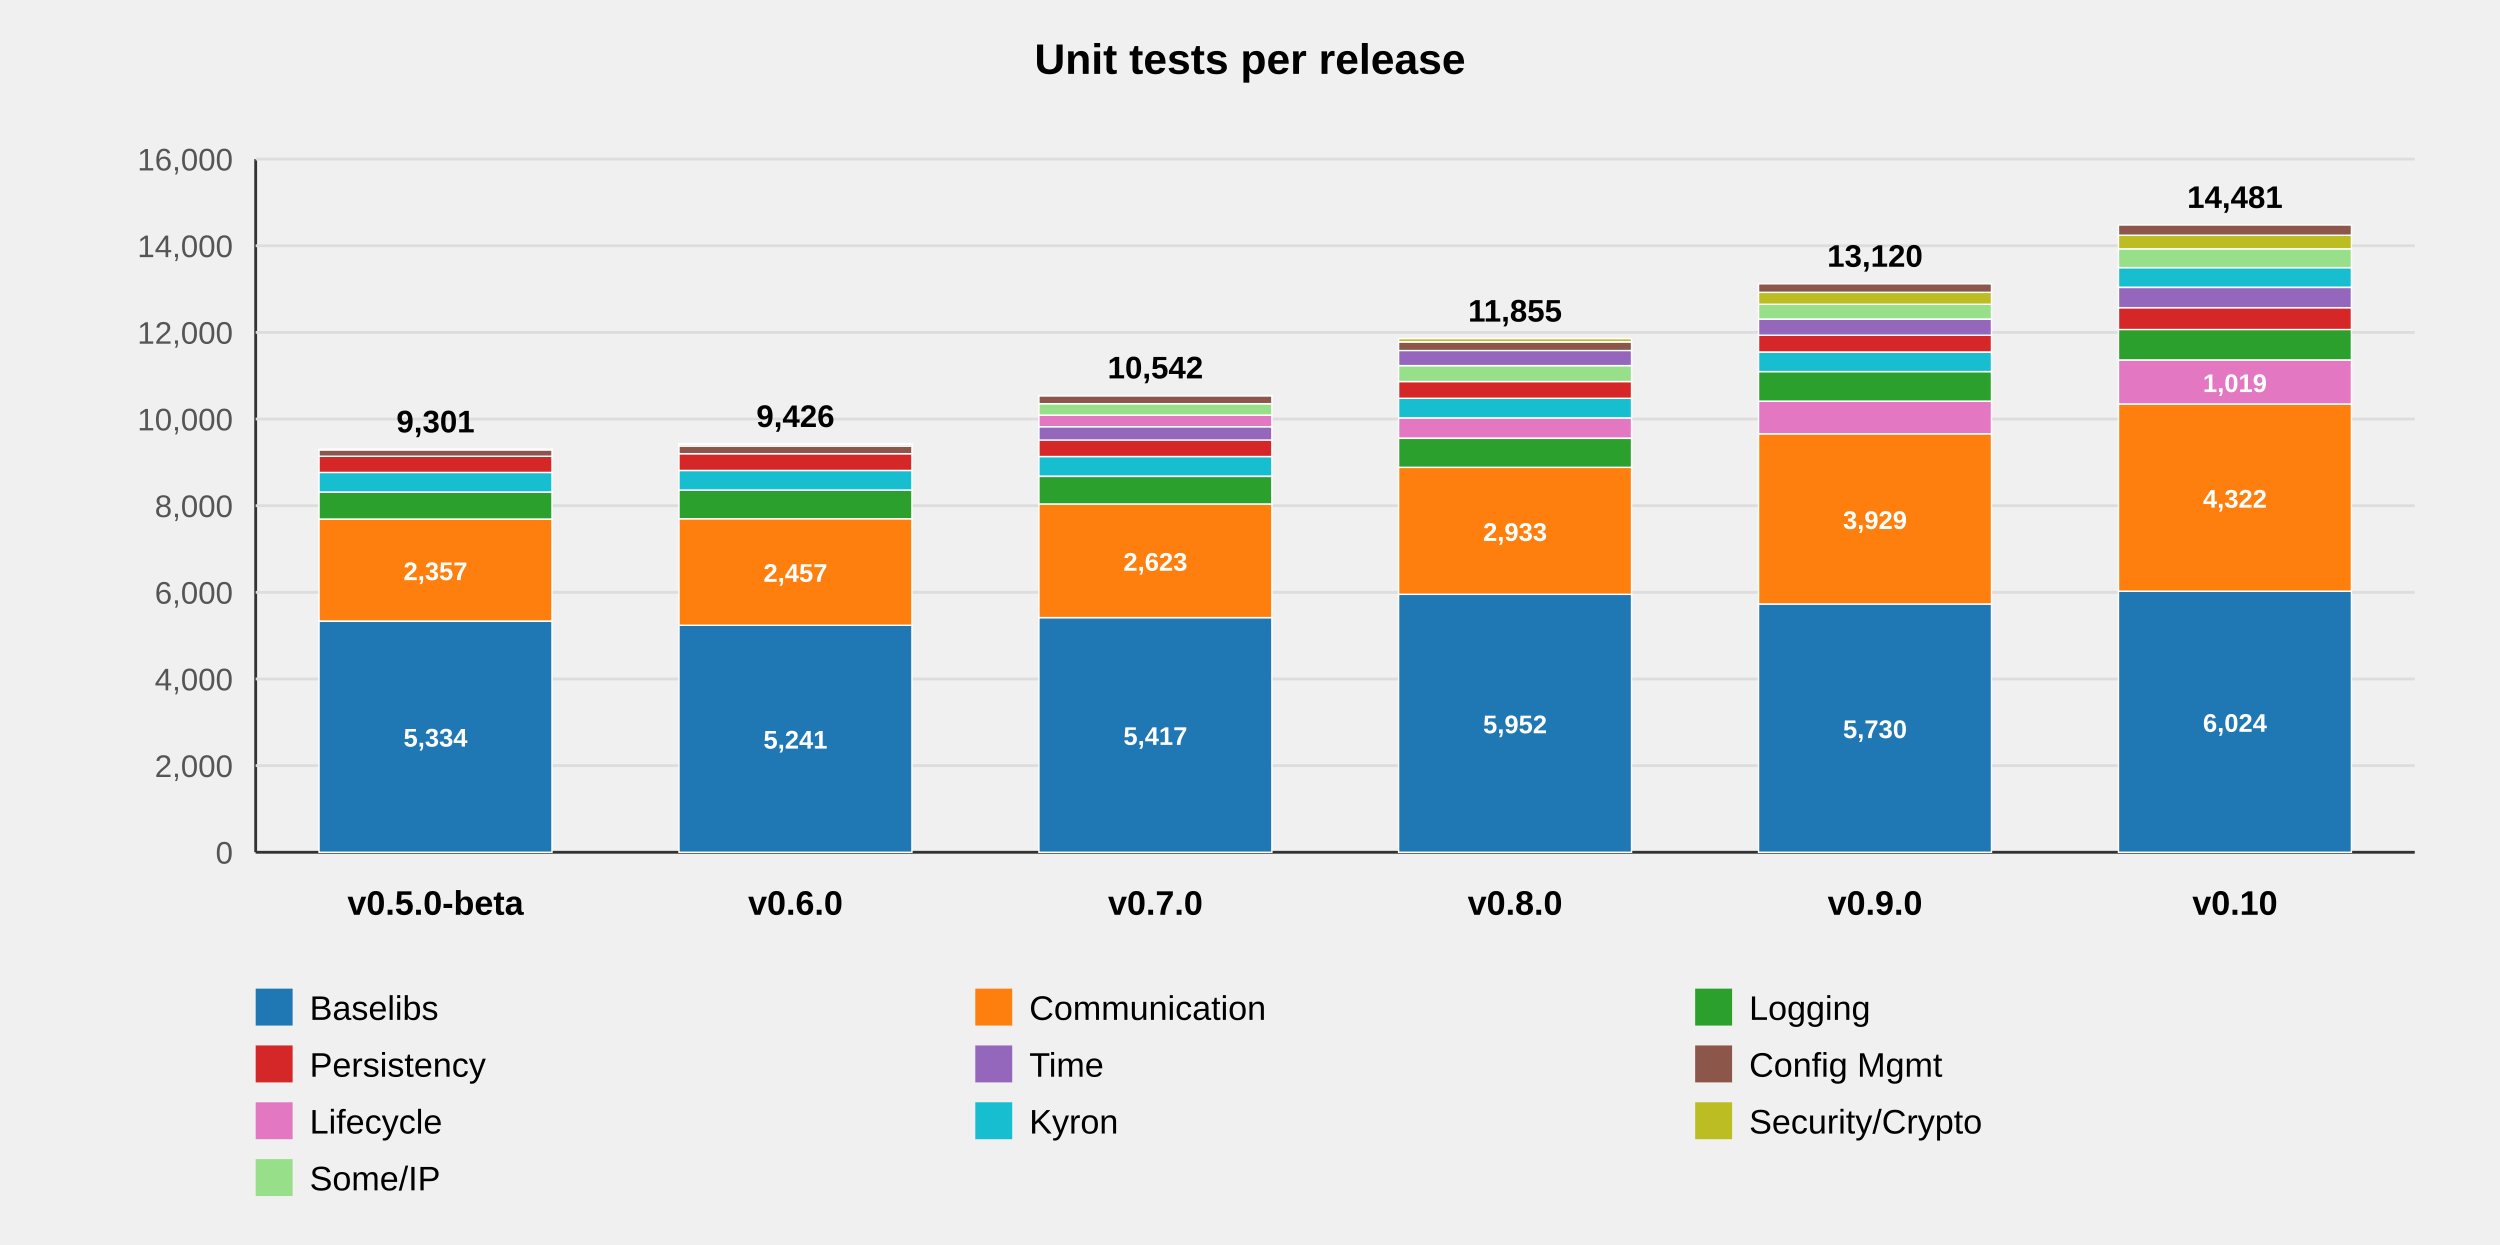
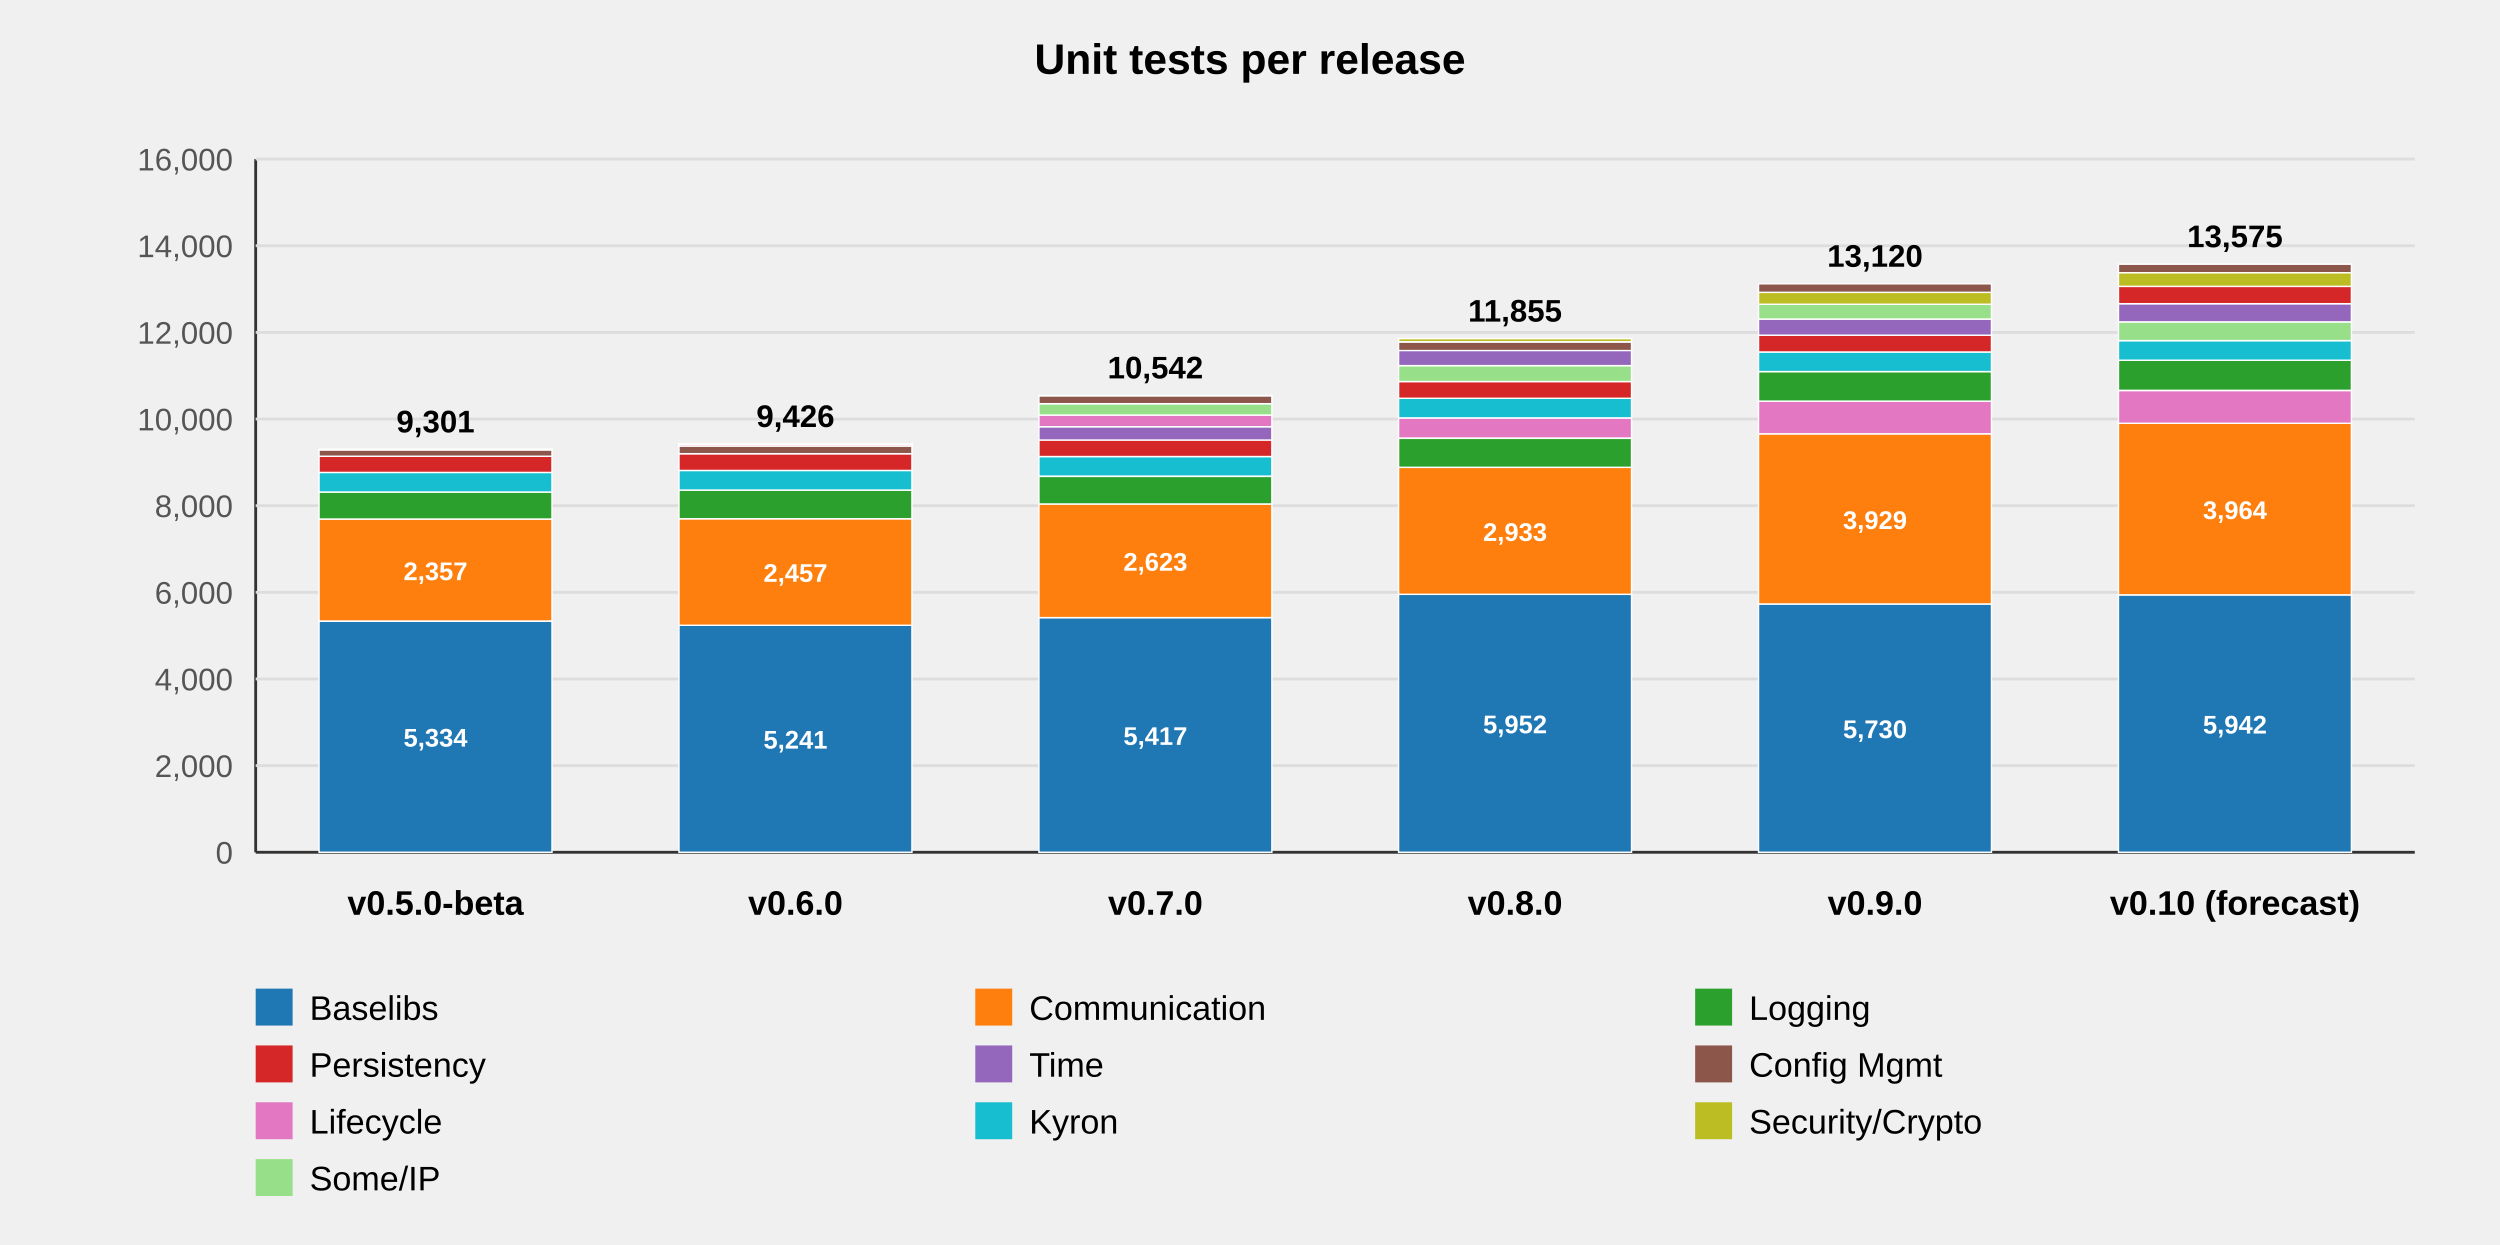
<svg xmlns="http://www.w3.org/2000/svg" viewBox="0 0 880 438" font-family="Arial, sans-serif" font-size="13" role="img">
  <text x="440" y="26" text-anchor="middle" font-size="15" font-weight="bold">Unit tests per release</text>
  <line x1="90" y1="56" x2="90" y2="300" stroke="#333" />
  <line x1="90" y1="300" x2="850" y2="300" stroke="#333" />
  <g stroke="#ddd">
    <line x1="90" y1="269.5" x2="850" y2="269.5" />
    <line x1="90" y1="239.0" x2="850" y2="239.0" />
    <line x1="90" y1="208.5" x2="850" y2="208.5" />
    <line x1="90" y1="178.0" x2="850" y2="178.0" />
    <line x1="90" y1="147.5" x2="850" y2="147.5" />
    <line x1="90" y1="117.0" x2="850" y2="117.0" />
    <line x1="90" y1="86.5" x2="850" y2="86.5" />
    <line x1="90" y1="56.0" x2="850" y2="56.0" />
  </g>
  <g fill="#555" text-anchor="end" font-size="11">
    <text x="82" y="304.0">0</text>
    <text x="82" y="273.5">2,000</text>
    <text x="82" y="243.0">4,000</text>
    <text x="82" y="212.5">6,000</text>
    <text x="82" y="182.0">8,000</text>
    <text x="82" y="151.5">10,000</text>
    <text x="82" y="121.0">12,000</text>
    <text x="82" y="90.5">14,000</text>
    <text x="82" y="60.0">16,000</text>
  </g>
  <rect x="112.3" y="218.7" width="82" height="81.3" fill="#1f77b4" stroke="#fff" stroke-width="0.5" />
  <text x="153.3" y="262.8" text-anchor="middle" font-size="9" fill="#fff" font-weight="bold">5,334</text>
  <rect x="112.3" y="182.7" width="82" height="35.9" fill="#ff7f0e" stroke="#fff" stroke-width="0.5" />
  <text x="153.3" y="204.2" text-anchor="middle" font-size="9" fill="#fff" font-weight="bold">2,357</text>
  <rect x="112.3" y="173.2" width="82" height="9.5" fill="#2ca02c" stroke="#fff" stroke-width="0.5" />
  <rect x="112.3" y="166.3" width="82" height="6.9" fill="#17becf" stroke="#fff" stroke-width="0.5" />
  <rect x="112.3" y="160.6" width="82" height="5.7" fill="#d62728" stroke="#fff" stroke-width="0.5" />
  <rect x="112.3" y="158.3" width="82" height="2.3" fill="#8c564b" stroke="#fff" stroke-width="0.5" />
  <rect x="112.3" y="158.2" width="82" height="0.1" fill="#9467bd" stroke="#fff" stroke-width="0.5" />
  <rect x="112.3" y="158.2" width="82" height="0.1" fill="#98df8a" stroke="#fff" stroke-width="0.5" />
  <text x="153.3" y="152.2" text-anchor="middle" font-size="11" font-weight="bold">9,301</text>
  <text x="153.3" y="322" text-anchor="middle" font-weight="bold" font-size="12">v0.5.0-beta</text>
  <rect x="239.0" y="220.1" width="82" height="79.9" fill="#1f77b4" stroke="#fff" stroke-width="0.5" />
  <text x="280.0" y="263.5" text-anchor="middle" font-size="9" fill="#fff" font-weight="bold">5,241</text>
  <rect x="239.0" y="182.6" width="82" height="37.5" fill="#ff7f0e" stroke="#fff" stroke-width="0.5" />
  <text x="280.0" y="204.8" text-anchor="middle" font-size="9" fill="#fff" font-weight="bold">2,457</text>
  <rect x="239.0" y="172.5" width="82" height="10.1" fill="#2ca02c" stroke="#fff" stroke-width="0.5" />
  <rect x="239.0" y="165.6" width="82" height="6.9" fill="#17becf" stroke="#fff" stroke-width="0.5" />
  <rect x="239.0" y="159.7" width="82" height="5.9" fill="#d62728" stroke="#fff" stroke-width="0.5" />
  <rect x="239.0" y="157.0" width="82" height="2.7" fill="#8c564b" stroke="#fff" stroke-width="0.5" />
  <rect x="239.0" y="156.4" width="82" height="0.6" fill="#e377c2" stroke="#fff" stroke-width="0.5" />
  <rect x="239.0" y="156.4" width="82" height="0.1" fill="#9467bd" stroke="#fff" stroke-width="0.5" />
  <rect x="239.0" y="156.3" width="82" height="0.1" fill="#bcbd22" stroke="#fff" stroke-width="0.5" />
  <rect x="239.0" y="156.3" width="82" height="0.1" fill="#98df8a" stroke="#fff" stroke-width="0.5" />
  <text x="280.0" y="150.3" text-anchor="middle" font-size="11" font-weight="bold">9,426</text>
  <text x="280.0" y="322" text-anchor="middle" font-weight="bold" font-size="12">v0.6.0</text>
  <rect x="365.7" y="217.4" width="82" height="82.6" fill="#1f77b4" stroke="#fff" stroke-width="0.5" />
  <text x="406.7" y="262.2" text-anchor="middle" font-size="9" fill="#fff" font-weight="bold">5,417</text>
  <rect x="365.7" y="177.4" width="82" height="40.0" fill="#ff7f0e" stroke="#fff" stroke-width="0.5" />
  <text x="406.7" y="200.9" text-anchor="middle" font-size="9" fill="#fff" font-weight="bold">2,623</text>
  <rect x="365.7" y="167.7" width="82" height="9.7" fill="#2ca02c" stroke="#fff" stroke-width="0.5" />
  <rect x="365.7" y="160.7" width="82" height="6.9" fill="#17becf" stroke="#fff" stroke-width="0.5" />
  <rect x="365.7" y="154.8" width="82" height="5.9" fill="#d62728" stroke="#fff" stroke-width="0.5" />
  <rect x="365.7" y="150.2" width="82" height="4.7" fill="#9467bd" stroke="#fff" stroke-width="0.5" />
  <rect x="365.7" y="146.1" width="82" height="4.1" fill="#e377c2" stroke="#fff" stroke-width="0.5" />
  <rect x="365.7" y="142.1" width="82" height="4.0" fill="#98df8a" stroke="#fff" stroke-width="0.5" />
  <rect x="365.7" y="139.3" width="82" height="2.8" fill="#8c564b" stroke="#fff" stroke-width="0.5" />
  <rect x="365.7" y="139.2" width="82" height="0.1" fill="#bcbd22" stroke="#fff" stroke-width="0.5" />
  <text x="406.7" y="133.2" text-anchor="middle" font-size="11" font-weight="bold">10,542</text>
  <text x="406.7" y="322" text-anchor="middle" font-weight="bold" font-size="12">v0.7.0</text>
  <rect x="492.3" y="209.2" width="82" height="90.8" fill="#1f77b4" stroke="#fff" stroke-width="0.5" />
  <text x="533.3" y="258.1" text-anchor="middle" font-size="9" fill="#fff" font-weight="bold">5,952</text>
  <rect x="492.3" y="164.5" width="82" height="44.7" fill="#ff7f0e" stroke="#fff" stroke-width="0.5" />
  <text x="533.3" y="190.4" text-anchor="middle" font-size="9" fill="#fff" font-weight="bold">2,933</text>
  <rect x="492.3" y="154.3" width="82" height="10.2" fill="#2ca02c" stroke="#fff" stroke-width="0.5" />
  <rect x="492.3" y="147.1" width="82" height="7.1" fill="#e377c2" stroke="#fff" stroke-width="0.5" />
  <rect x="492.3" y="140.2" width="82" height="6.9" fill="#17becf" stroke="#fff" stroke-width="0.5" />
  <rect x="492.3" y="134.3" width="82" height="5.9" fill="#d62728" stroke="#fff" stroke-width="0.5" />
  <rect x="492.3" y="128.7" width="82" height="5.6" fill="#98df8a" stroke="#fff" stroke-width="0.5" />
  <rect x="492.3" y="123.3" width="82" height="5.4" fill="#9467bd" stroke="#fff" stroke-width="0.5" />
  <rect x="492.3" y="120.4" width="82" height="3.0" fill="#8c564b" stroke="#fff" stroke-width="0.5" />
  <rect x="492.3" y="119.2" width="82" height="1.1" fill="#bcbd22" stroke="#fff" stroke-width="0.5" />
  <text x="533.3" y="113.2" text-anchor="middle" font-size="11" font-weight="bold">11,855</text>
  <text x="533.3" y="322" text-anchor="middle" font-weight="bold" font-size="12">v0.8.0</text>
  <rect x="619.0" y="212.6" width="82" height="87.4" fill="#1f77b4" stroke="#fff" stroke-width="0.5" />
  <text x="660.0" y="259.8" text-anchor="middle" font-size="9" fill="#fff" font-weight="bold">5,730</text>
  <rect x="619.0" y="152.7" width="82" height="59.9" fill="#ff7f0e" stroke="#fff" stroke-width="0.5" />
  <text x="660.0" y="186.2" text-anchor="middle" font-size="9" fill="#fff" font-weight="bold">3,929</text>
  <rect x="619.0" y="141.2" width="82" height="11.5" fill="#e377c2" stroke="#fff" stroke-width="0.5" />
  <rect x="619.0" y="130.8" width="82" height="10.4" fill="#2ca02c" stroke="#fff" stroke-width="0.5" />
  <rect x="619.0" y="123.9" width="82" height="6.9" fill="#17becf" stroke="#fff" stroke-width="0.5" />
  <rect x="619.0" y="118.0" width="82" height="5.9" fill="#d62728" stroke="#fff" stroke-width="0.5" />
  <rect x="619.0" y="112.3" width="82" height="5.7" fill="#9467bd" stroke="#fff" stroke-width="0.5" />
  <rect x="619.0" y="107.0" width="82" height="5.3" fill="#98df8a" stroke="#fff" stroke-width="0.5" />
  <rect x="619.0" y="102.9" width="82" height="4.2" fill="#bcbd22" stroke="#fff" stroke-width="0.5" />
  <rect x="619.0" y="99.9" width="82" height="3.0" fill="#8c564b" stroke="#fff" stroke-width="0.5" />
  <text x="660.0" y="93.9" text-anchor="middle" font-size="11" font-weight="bold">13,120</text>
  <text x="660.0" y="322" text-anchor="middle" font-weight="bold" font-size="12">v0.9.0</text>
-   <rect x="745.7" y="208.1" width="82" height="91.9" fill="#1f77b4" stroke="#fff" stroke-width="0.5" />
-   <text x="786.7" y="257.6" text-anchor="middle" font-size="9" fill="#fff" font-weight="bold">6,024</text>
-   <rect x="745.7" y="142.2" width="82" height="65.9" fill="#ff7f0e" stroke="#fff" stroke-width="0.5" />
-   <text x="786.7" y="178.7" text-anchor="middle" font-size="9" fill="#fff" font-weight="bold">4,322</text>
-   <rect x="745.7" y="126.7" width="82" height="15.5" fill="#e377c2" stroke="#fff" stroke-width="0.5" />
-   <text x="786.7" y="138.0" text-anchor="middle" font-size="9" fill="#fff" font-weight="bold">1,019</text>
-   <rect x="745.7" y="115.9" width="82" height="10.8" fill="#2ca02c" stroke="#fff" stroke-width="0.5" />
-   <rect x="745.7" y="108.3" width="82" height="7.7" fill="#d62728" stroke="#fff" stroke-width="0.5" />
-   <rect x="745.7" y="101.2" width="82" height="7.1" fill="#9467bd" stroke="#fff" stroke-width="0.5" />
-   <rect x="745.7" y="94.2" width="82" height="6.9" fill="#17becf" stroke="#fff" stroke-width="0.5" />
-   <rect x="745.7" y="87.6" width="82" height="6.6" fill="#98df8a" stroke="#fff" stroke-width="0.5" />
-   <rect x="745.7" y="82.7" width="82" height="4.9" fill="#bcbd22" stroke="#fff" stroke-width="0.5" />
-   <rect x="745.7" y="79.2" width="82" height="3.6" fill="#8c564b" stroke="#fff" stroke-width="0.5" />
-   <text x="786.7" y="73.2" text-anchor="middle" font-size="11" font-weight="bold">14,481</text>
-   <text x="786.7" y="322" text-anchor="middle" font-weight="bold" font-size="12">v0.10</text>
+   <rect x="745.7" y="209.4" width="82" height="90.6" fill="#1f77b4" stroke="#fff" stroke-width="0.5" />
+   <text x="786.7" y="258.2" text-anchor="middle" font-size="9" fill="#fff" font-weight="bold">5,942</text>
+   <rect x="745.7" y="148.9" width="82" height="60.5" fill="#ff7f0e" stroke="#fff" stroke-width="0.5" />
+   <text x="786.7" y="182.7" text-anchor="middle" font-size="9" fill="#fff" font-weight="bold">3,964</text>
+   <rect x="745.7" y="137.5" width="82" height="11.5" fill="#e377c2" stroke="#fff" stroke-width="0.5" />
+   <rect x="745.7" y="126.8" width="82" height="10.6" fill="#2ca02c" stroke="#fff" stroke-width="0.5" />
+   <rect x="745.7" y="119.9" width="82" height="6.9" fill="#17becf" stroke="#fff" stroke-width="0.5" />
+   <rect x="745.7" y="113.3" width="82" height="6.6" fill="#98df8a" stroke="#fff" stroke-width="0.5" />
+   <rect x="745.7" y="106.9" width="82" height="6.4" fill="#9467bd" stroke="#fff" stroke-width="0.5" />
+   <rect x="745.7" y="100.8" width="82" height="6.1" fill="#d62728" stroke="#fff" stroke-width="0.5" />
+   <rect x="745.7" y="95.9" width="82" height="4.9" fill="#bcbd22" stroke="#fff" stroke-width="0.5" />
+   <rect x="745.7" y="93.0" width="82" height="3.0" fill="#8c564b" stroke="#fff" stroke-width="0.5" />
+   <text x="786.7" y="87.0" text-anchor="middle" font-size="11" font-weight="bold">13,575</text>
+   <text x="786.7" y="322" text-anchor="middle" font-weight="bold" font-size="12">v0.10 (forecast)</text>
  <g font-size="12">
    <rect x="90.0" y="348" width="13" height="13" fill="#1f77b4" />
    <text x="109.0" y="359">Baselibs</text>
    <rect x="343.3" y="348" width="13" height="13" fill="#ff7f0e" />
    <text x="362.3" y="359">Communication</text>
    <rect x="596.7" y="348" width="13" height="13" fill="#2ca02c" />
    <text x="615.7" y="359">Logging</text>
    <rect x="90.0" y="368" width="13" height="13" fill="#d62728" />
    <text x="109.0" y="379">Persistency</text>
    <rect x="343.3" y="368" width="13" height="13" fill="#9467bd" />
    <text x="362.3" y="379">Time</text>
    <rect x="596.7" y="368" width="13" height="13" fill="#8c564b" />
    <text x="615.7" y="379">Config Mgmt</text>
    <rect x="90.0" y="388" width="13" height="13" fill="#e377c2" />
    <text x="109.0" y="399">Lifecycle</text>
    <rect x="343.3" y="388" width="13" height="13" fill="#17becf" />
    <text x="362.3" y="399">Kyron</text>
    <rect x="596.7" y="388" width="13" height="13" fill="#bcbd22" />
    <text x="615.7" y="399">Security/Crypto</text>
    <rect x="90.0" y="408" width="13" height="13" fill="#98df8a" />
    <text x="109.0" y="419">Some/IP</text>
  </g>
</svg>
